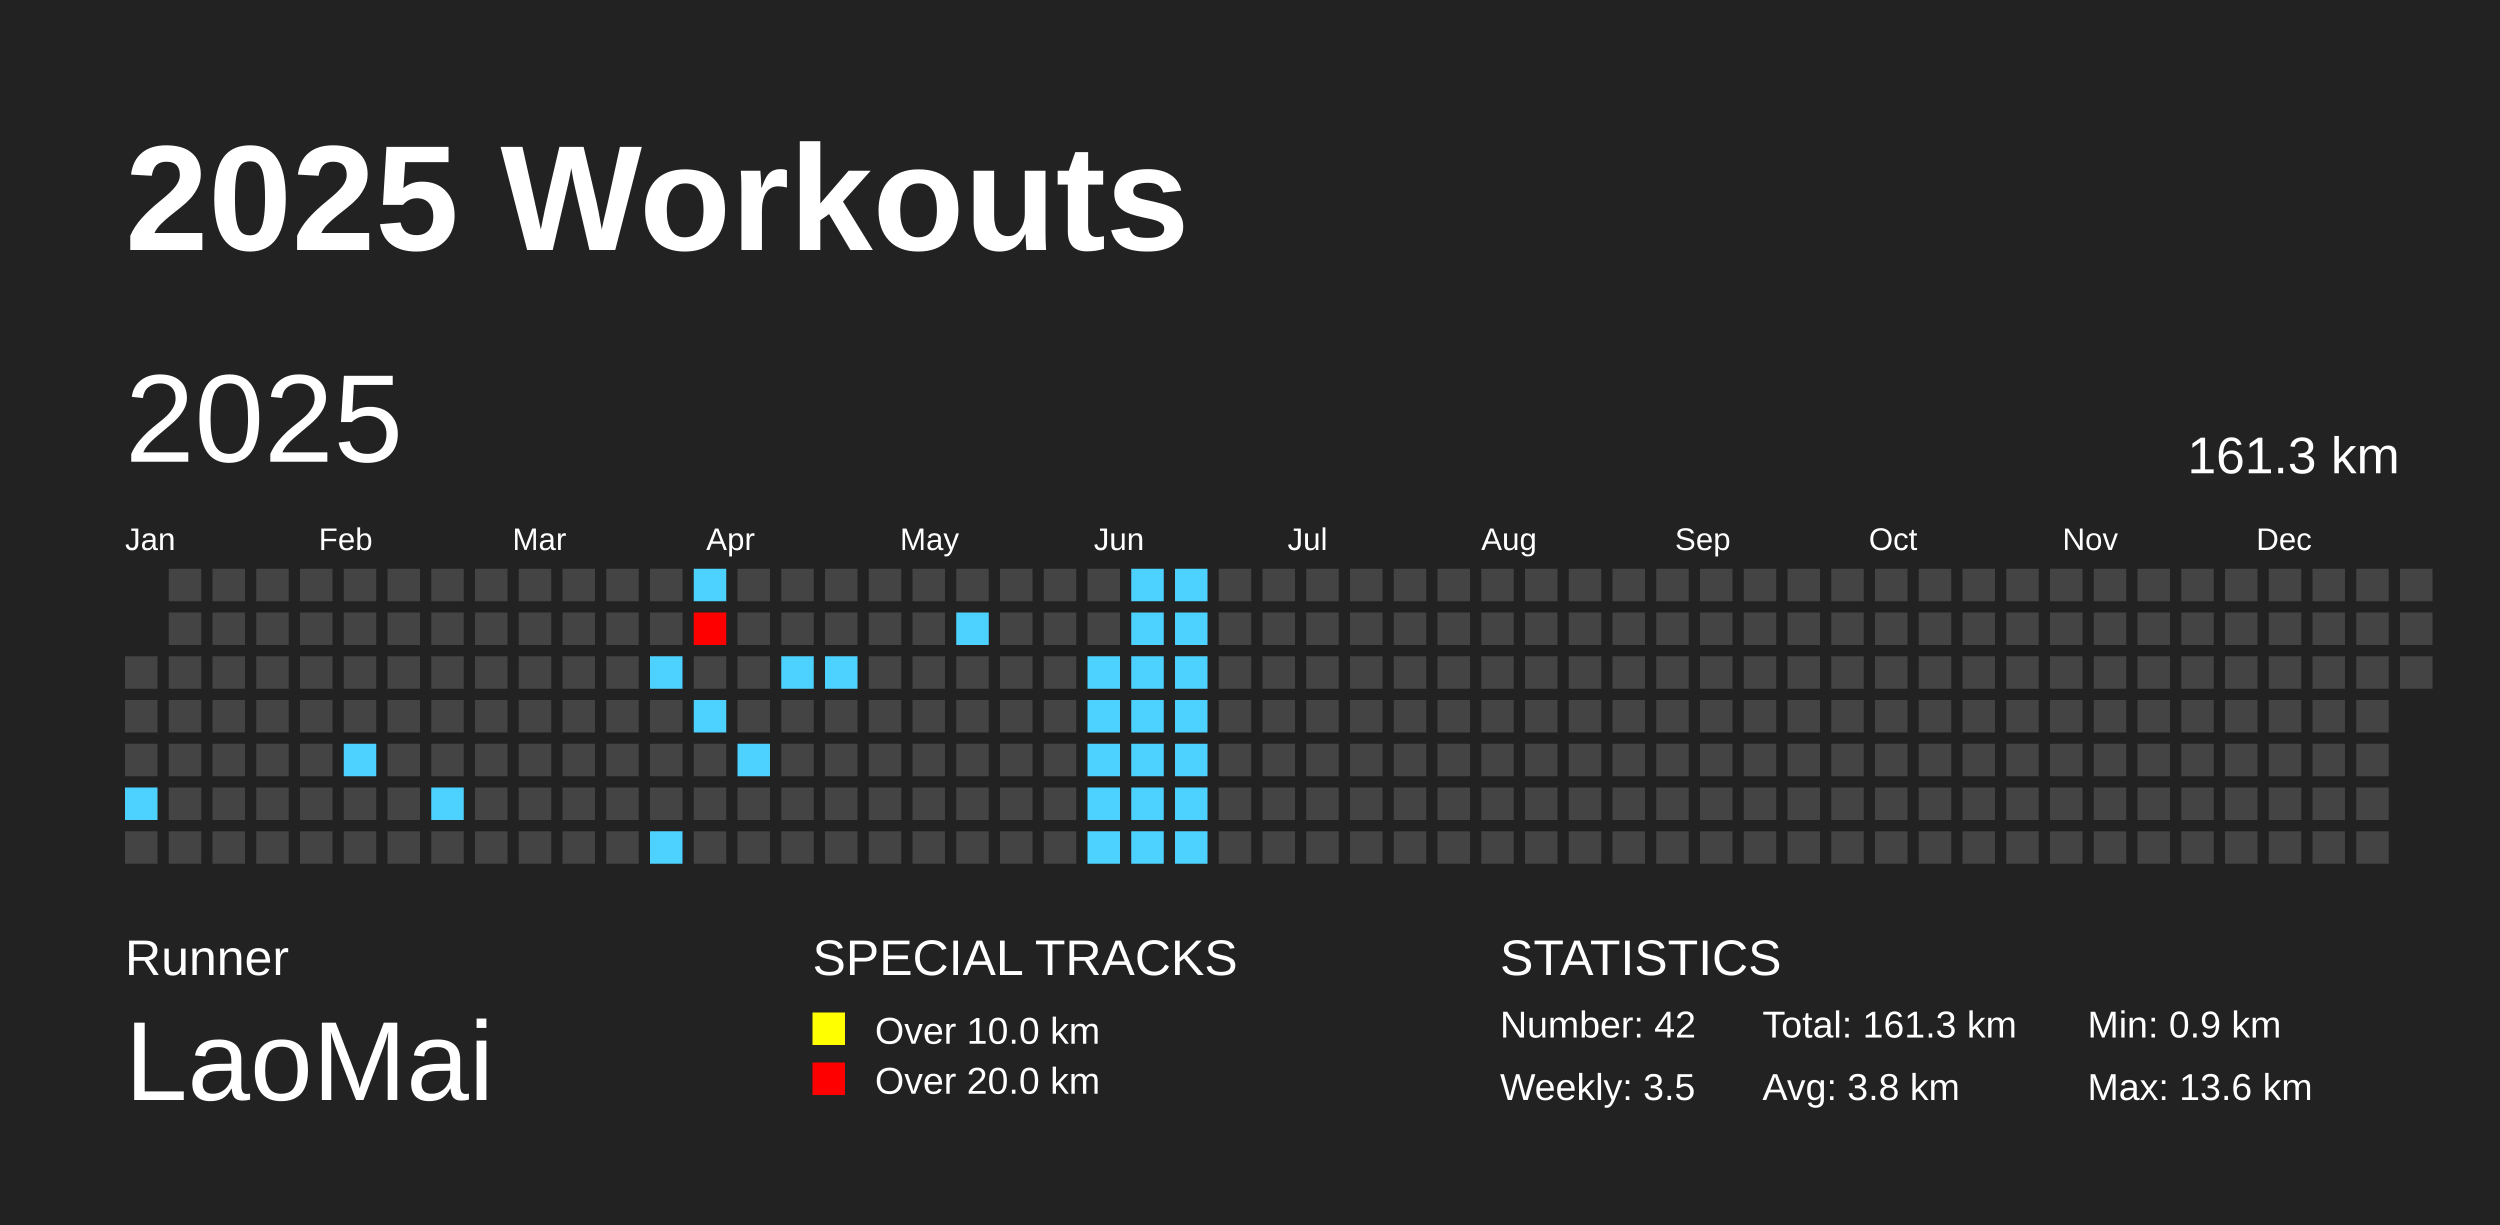
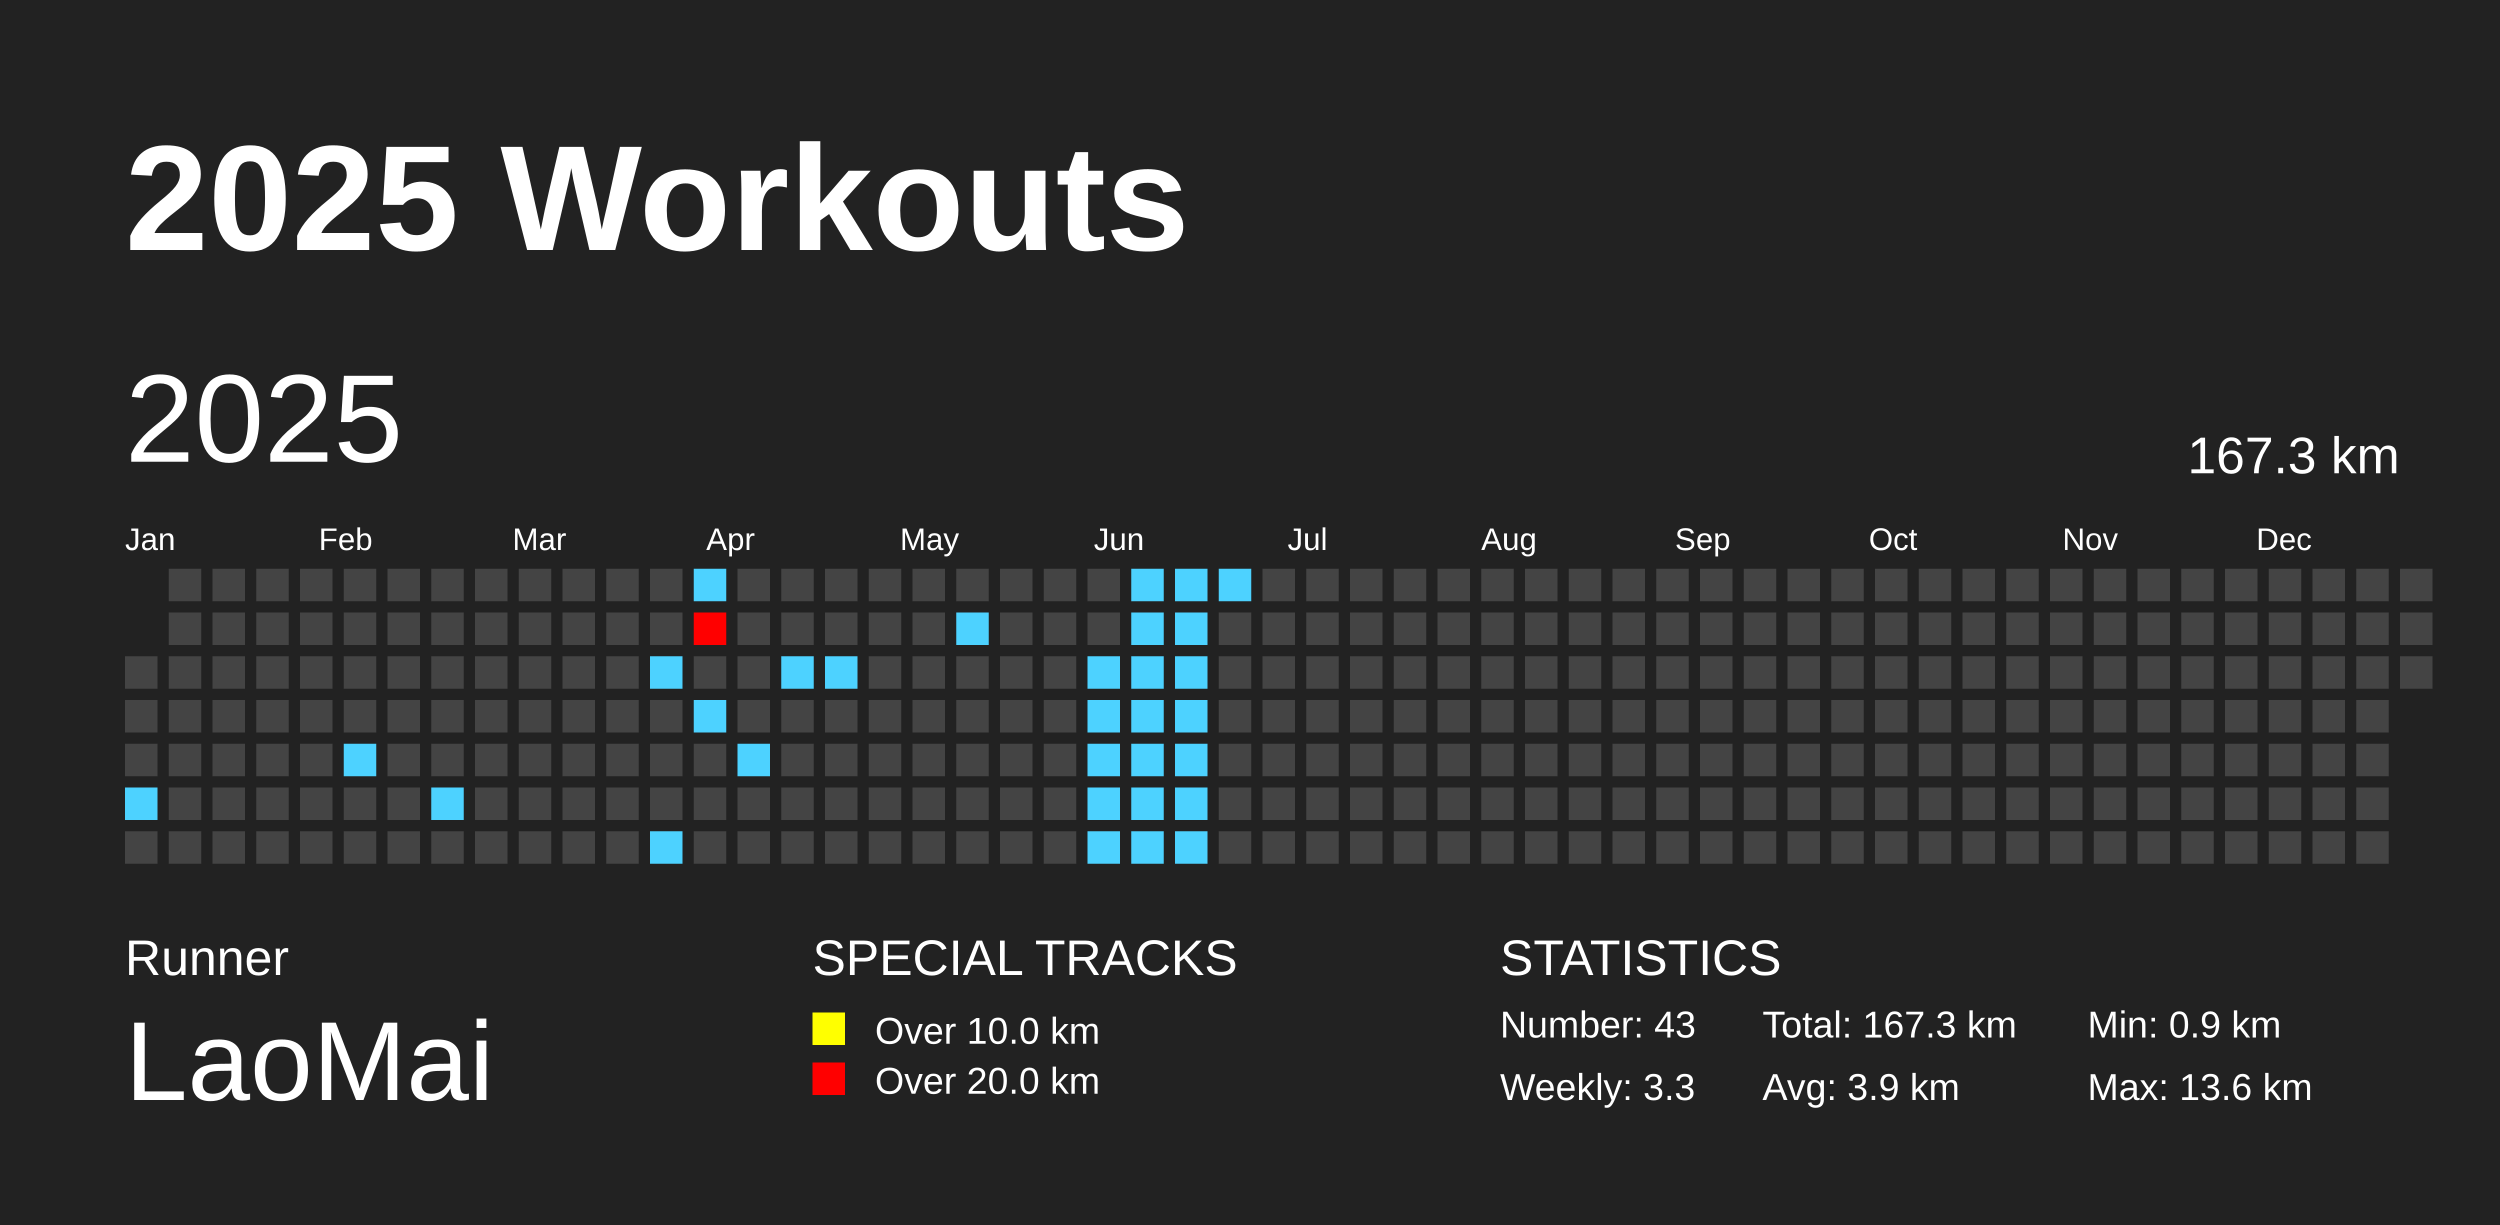
<svg xmlns="http://www.w3.org/2000/svg" baseProfile="full" height="98mm" version="1.1" viewBox="0,0,200,98" width="200mm">
  <defs />
  <rect fill="#222222" height="98" width="200" x="0" y="0" />
  <text fill="#FFFFFF" style="font-size:12px; font-family:Arial; font-weight:bold;" x="10" y="20">2025 Workouts</text>
  <text fill="#FFFFFF" style="font-size:4px; font-family:Arial" x="10" y="78">Runner</text>
  <text fill="#FFFFFF" style="font-size:9px; font-family:Arial" x="10" y="88">LaoMai</text>
  <text fill="#FFFFFF" style="font-size:4px; font-family:Arial" x="65" y="78">SPECIAL TRACKS</text>
  <rect fill="yellow" height="2.6" width="2.6" x="65" y="81" />
  <text fill="#FFFFFF" style="font-size:3px; font-family:Arial" x="70" y="83.5">Over 10.0 km</text>
  <rect fill="red" height="2.6" width="2.6" x="65" y="85" />
  <text fill="#FFFFFF" style="font-size:3px; font-family:Arial" x="70" y="87.5">Over 20.0 km</text>
  <text fill="#FFFFFF" style="font-size:4px; font-family:Arial" x="120" y="78">STATISTICS</text>
-   <text fill="#FFFFFF" style="font-size:3px; font-family:Arial" x="120" y="83">Number: 42</text>
-   <text fill="#FFFFFF" style="font-size:3px; font-family:Arial" x="120" y="88">Weekly: 3.5</text>
-   <text fill="#FFFFFF" style="font-size:3px; font-family:Arial" x="141" y="83">Total: 161.3 km</text>
-   <text fill="#FFFFFF" style="font-size:3px; font-family:Arial" x="141" y="88">Avg: 3.8 km</text>
+   <text fill="#FFFFFF" style="font-size:3px; font-family:Arial" x="120" y="83">Number: 43</text>
+   <text fill="#FFFFFF" style="font-size:3px; font-family:Arial" x="120" y="88">Weekly: 3.3</text>
+   <text fill="#FFFFFF" style="font-size:3px; font-family:Arial" x="141" y="83">Total: 167.3 km</text>
+   <text fill="#FFFFFF" style="font-size:3px; font-family:Arial" x="141" y="88">Avg: 3.9 km</text>
  <text fill="#FFFFFF" style="font-size:3px; font-family:Arial" x="167" y="83">Min: 0.9 km</text>
  <text fill="#FFFFFF" style="font-size:3px; font-family:Arial" x="167" y="88">Max: 13.6 km</text>
  <text dominant-baseline="hanging" fill="#FFFFFF" style="font-size:10.0px; font-family:Arial;" x="10" y="30">2025</text>
-   <text dominant-baseline="hanging" fill="#FFFFFF" style="font-size:4.125px; font-family:Arial;" x="175" y="35">161.3 km</text>
+   <text dominant-baseline="hanging" fill="#FFFFFF" style="font-size:4.125px; font-family:Arial;" x="175" y="35">167.3 km</text>
  <text fill="#FFFFFF" style="font-size:2.5px; font-family:Arial" x="10.0" y="44">Jan</text>
  <text fill="#FFFFFF" style="font-size:2.5px; font-family:Arial" x="25.5" y="44">Feb</text>
  <text fill="#FFFFFF" style="font-size:2.5px; font-family:Arial" x="41.0" y="44">Mar</text>
  <text fill="#FFFFFF" style="font-size:2.5px; font-family:Arial" x="56.5" y="44">Apr</text>
  <text fill="#FFFFFF" style="font-size:2.5px; font-family:Arial" x="72.0" y="44">May</text>
  <text fill="#FFFFFF" style="font-size:2.5px; font-family:Arial" x="87.5" y="44">Jun</text>
  <text fill="#FFFFFF" style="font-size:2.5px; font-family:Arial" x="103.0" y="44">Jul</text>
  <text fill="#FFFFFF" style="font-size:2.5px; font-family:Arial" x="118.5" y="44">Aug</text>
  <text fill="#FFFFFF" style="font-size:2.5px; font-family:Arial" x="134.0" y="44">Sep</text>
  <text fill="#FFFFFF" style="font-size:2.5px; font-family:Arial" x="149.5" y="44">Oct</text>
  <text fill="#FFFFFF" style="font-size:2.5px; font-family:Arial" x="165.0" y="44">Nov</text>
  <text fill="#FFFFFF" style="font-size:2.5px; font-family:Arial" x="180.5" y="44">Dec</text>
  <rect fill="#444444" height="2.6" width="2.6" x="10.0" y="52.5" />
  <rect fill="#444444" height="2.6" width="2.6" x="10.0" y="56.0" />
  <rect fill="#444444" height="2.6" width="2.6" x="10.0" y="59.5" />
  <rect fill="#4DD2FF" height="2.6" width="2.6" x="10.0" y="63.0" />
  <rect fill="#444444" height="2.6" width="2.6" x="10.0" y="66.5" />
  <rect fill="#444444" height="2.6" width="2.6" x="13.5" y="45.5" />
  <rect fill="#444444" height="2.6" width="2.6" x="13.5" y="49.0" />
  <rect fill="#444444" height="2.6" width="2.6" x="13.5" y="52.5" />
  <rect fill="#444444" height="2.6" width="2.6" x="13.5" y="56.0" />
  <rect fill="#444444" height="2.6" width="2.6" x="13.5" y="59.5" />
  <rect fill="#444444" height="2.6" width="2.6" x="13.5" y="63.0" />
  <rect fill="#444444" height="2.6" width="2.6" x="13.5" y="66.5" />
  <rect fill="#444444" height="2.6" width="2.6" x="17.0" y="45.5" />
  <rect fill="#444444" height="2.6" width="2.6" x="17.0" y="49.0" />
  <rect fill="#444444" height="2.6" width="2.6" x="17.0" y="52.5" />
  <rect fill="#444444" height="2.6" width="2.6" x="17.0" y="56.0" />
  <rect fill="#444444" height="2.6" width="2.6" x="17.0" y="59.5" />
  <rect fill="#444444" height="2.6" width="2.6" x="17.0" y="63.0" />
  <rect fill="#444444" height="2.6" width="2.6" x="17.0" y="66.5" />
  <rect fill="#444444" height="2.6" width="2.6" x="20.5" y="45.5" />
  <rect fill="#444444" height="2.6" width="2.6" x="20.5" y="49.0" />
  <rect fill="#444444" height="2.6" width="2.6" x="20.5" y="52.5" />
  <rect fill="#444444" height="2.6" width="2.6" x="20.5" y="56.0" />
  <rect fill="#444444" height="2.6" width="2.6" x="20.5" y="59.5" />
  <rect fill="#444444" height="2.6" width="2.6" x="20.5" y="63.0" />
  <rect fill="#444444" height="2.6" width="2.6" x="20.5" y="66.5" />
  <rect fill="#444444" height="2.6" width="2.6" x="24.0" y="45.5" />
  <rect fill="#444444" height="2.6" width="2.6" x="24.0" y="49.0" />
  <rect fill="#444444" height="2.6" width="2.6" x="24.0" y="52.5" />
  <rect fill="#444444" height="2.6" width="2.6" x="24.0" y="56.0" />
  <rect fill="#444444" height="2.6" width="2.6" x="24.0" y="59.5" />
  <rect fill="#444444" height="2.6" width="2.6" x="24.0" y="63.0" />
  <rect fill="#444444" height="2.6" width="2.6" x="24.0" y="66.5" />
  <rect fill="#444444" height="2.6" width="2.6" x="27.5" y="45.5" />
  <rect fill="#444444" height="2.6" width="2.6" x="27.5" y="49.0" />
  <rect fill="#444444" height="2.6" width="2.6" x="27.5" y="52.5" />
  <rect fill="#444444" height="2.6" width="2.6" x="27.5" y="56.0" />
  <rect fill="#4DD2FF" height="2.6" width="2.6" x="27.5" y="59.5" />
  <rect fill="#444444" height="2.6" width="2.6" x="27.5" y="63.0" />
  <rect fill="#444444" height="2.6" width="2.6" x="27.5" y="66.5" />
  <rect fill="#444444" height="2.6" width="2.6" x="31.0" y="45.5" />
  <rect fill="#444444" height="2.6" width="2.6" x="31.0" y="49.0" />
  <rect fill="#444444" height="2.6" width="2.6" x="31.0" y="52.5" />
  <rect fill="#444444" height="2.6" width="2.6" x="31.0" y="56.0" />
  <rect fill="#444444" height="2.6" width="2.6" x="31.0" y="59.5" />
  <rect fill="#444444" height="2.6" width="2.6" x="31.0" y="63.0" />
  <rect fill="#444444" height="2.6" width="2.6" x="31.0" y="66.5" />
  <rect fill="#444444" height="2.6" width="2.6" x="34.5" y="45.5" />
  <rect fill="#444444" height="2.6" width="2.6" x="34.5" y="49.0" />
  <rect fill="#444444" height="2.6" width="2.6" x="34.5" y="52.5" />
  <rect fill="#444444" height="2.6" width="2.6" x="34.5" y="56.0" />
  <rect fill="#444444" height="2.6" width="2.6" x="34.5" y="59.5" />
  <rect fill="#4DD2FF" height="2.6" width="2.6" x="34.5" y="63.0" />
  <rect fill="#444444" height="2.6" width="2.6" x="34.5" y="66.5" />
  <rect fill="#444444" height="2.6" width="2.6" x="38.0" y="45.5" />
  <rect fill="#444444" height="2.6" width="2.6" x="38.0" y="49.0" />
  <rect fill="#444444" height="2.6" width="2.6" x="38.0" y="52.5" />
  <rect fill="#444444" height="2.6" width="2.6" x="38.0" y="56.0" />
  <rect fill="#444444" height="2.6" width="2.6" x="38.0" y="59.5" />
  <rect fill="#444444" height="2.6" width="2.6" x="38.0" y="63.0" />
  <rect fill="#444444" height="2.6" width="2.6" x="38.0" y="66.5" />
  <rect fill="#444444" height="2.6" width="2.6" x="41.5" y="45.5" />
  <rect fill="#444444" height="2.6" width="2.6" x="41.5" y="49.0" />
  <rect fill="#444444" height="2.6" width="2.6" x="41.5" y="52.5" />
  <rect fill="#444444" height="2.6" width="2.6" x="41.5" y="56.0" />
  <rect fill="#444444" height="2.6" width="2.6" x="41.5" y="59.5" />
  <rect fill="#444444" height="2.6" width="2.6" x="41.5" y="63.0" />
  <rect fill="#444444" height="2.6" width="2.6" x="41.5" y="66.5" />
  <rect fill="#444444" height="2.6" width="2.6" x="45.0" y="45.5" />
  <rect fill="#444444" height="2.6" width="2.6" x="45.0" y="49.0" />
  <rect fill="#444444" height="2.6" width="2.6" x="45.0" y="52.5" />
  <rect fill="#444444" height="2.6" width="2.6" x="45.0" y="56.0" />
  <rect fill="#444444" height="2.6" width="2.6" x="45.0" y="59.5" />
  <rect fill="#444444" height="2.6" width="2.6" x="45.0" y="63.0" />
  <rect fill="#444444" height="2.6" width="2.6" x="45.0" y="66.5" />
  <rect fill="#444444" height="2.6" width="2.6" x="48.5" y="45.5" />
  <rect fill="#444444" height="2.6" width="2.6" x="48.5" y="49.0" />
  <rect fill="#444444" height="2.6" width="2.6" x="48.5" y="52.5" />
  <rect fill="#444444" height="2.6" width="2.6" x="48.5" y="56.0" />
  <rect fill="#444444" height="2.6" width="2.6" x="48.5" y="59.5" />
  <rect fill="#444444" height="2.6" width="2.6" x="48.5" y="63.0" />
  <rect fill="#444444" height="2.6" width="2.6" x="48.5" y="66.5" />
  <rect fill="#444444" height="2.6" width="2.6" x="52.0" y="45.5" />
  <rect fill="#444444" height="2.6" width="2.6" x="52.0" y="49.0" />
  <rect fill="#4DD2FF" height="2.6" width="2.6" x="52.0" y="52.5" />
  <rect fill="#444444" height="2.6" width="2.6" x="52.0" y="56.0" />
  <rect fill="#444444" height="2.6" width="2.6" x="52.0" y="59.5" />
  <rect fill="#444444" height="2.6" width="2.6" x="52.0" y="63.0" />
  <rect fill="#4DD2FF" height="2.6" width="2.6" x="52.0" y="66.5" />
  <rect fill="#4DD2FF" height="2.6" width="2.6" x="55.5" y="45.5" />
  <rect fill="red" height="2.6" width="2.6" x="55.5" y="49.0" />
  <rect fill="#444444" height="2.6" width="2.6" x="55.5" y="52.5" />
  <rect fill="#4DD2FF" height="2.6" width="2.6" x="55.5" y="56.0" />
  <rect fill="#444444" height="2.6" width="2.6" x="55.5" y="59.5" />
  <rect fill="#444444" height="2.6" width="2.6" x="55.5" y="63.0" />
  <rect fill="#444444" height="2.6" width="2.6" x="55.5" y="66.5" />
  <rect fill="#444444" height="2.6" width="2.6" x="59.0" y="45.5" />
  <rect fill="#444444" height="2.6" width="2.6" x="59.0" y="49.0" />
  <rect fill="#444444" height="2.6" width="2.6" x="59.0" y="52.5" />
  <rect fill="#444444" height="2.6" width="2.6" x="59.0" y="56.0" />
  <rect fill="#4DD2FF" height="2.6" width="2.6" x="59.0" y="59.5" />
  <rect fill="#444444" height="2.6" width="2.6" x="59.0" y="63.0" />
  <rect fill="#444444" height="2.6" width="2.6" x="59.0" y="66.5" />
  <rect fill="#444444" height="2.6" width="2.6" x="62.5" y="45.5" />
  <rect fill="#444444" height="2.6" width="2.6" x="62.5" y="49.0" />
  <rect fill="#4DD2FF" height="2.6" width="2.6" x="62.5" y="52.5" />
  <rect fill="#444444" height="2.6" width="2.6" x="62.5" y="56.0" />
  <rect fill="#444444" height="2.6" width="2.6" x="62.5" y="59.5" />
  <rect fill="#444444" height="2.6" width="2.6" x="62.5" y="63.0" />
  <rect fill="#444444" height="2.6" width="2.6" x="62.5" y="66.5" />
  <rect fill="#444444" height="2.6" width="2.6" x="66.0" y="45.5" />
  <rect fill="#444444" height="2.6" width="2.6" x="66.0" y="49.0" />
  <rect fill="#4DD2FF" height="2.6" width="2.6" x="66.0" y="52.5" />
  <rect fill="#444444" height="2.6" width="2.6" x="66.0" y="56.0" />
  <rect fill="#444444" height="2.6" width="2.6" x="66.0" y="59.5" />
  <rect fill="#444444" height="2.6" width="2.6" x="66.0" y="63.0" />
  <rect fill="#444444" height="2.6" width="2.6" x="66.0" y="66.5" />
  <rect fill="#444444" height="2.6" width="2.6" x="69.5" y="45.5" />
  <rect fill="#444444" height="2.6" width="2.6" x="69.5" y="49.0" />
  <rect fill="#444444" height="2.6" width="2.6" x="69.5" y="52.5" />
  <rect fill="#444444" height="2.6" width="2.6" x="69.5" y="56.0" />
  <rect fill="#444444" height="2.6" width="2.6" x="69.5" y="59.5" />
  <rect fill="#444444" height="2.6" width="2.6" x="69.5" y="63.0" />
  <rect fill="#444444" height="2.6" width="2.6" x="69.5" y="66.5" />
  <rect fill="#444444" height="2.6" width="2.6" x="73.0" y="45.5" />
  <rect fill="#444444" height="2.6" width="2.6" x="73.0" y="49.0" />
  <rect fill="#444444" height="2.6" width="2.6" x="73.0" y="52.5" />
  <rect fill="#444444" height="2.6" width="2.6" x="73.0" y="56.0" />
  <rect fill="#444444" height="2.6" width="2.6" x="73.0" y="59.5" />
  <rect fill="#444444" height="2.6" width="2.6" x="73.0" y="63.0" />
  <rect fill="#444444" height="2.6" width="2.6" x="73.0" y="66.5" />
  <rect fill="#444444" height="2.6" width="2.6" x="76.5" y="45.5" />
  <rect fill="#4DD2FF" height="2.6" width="2.6" x="76.5" y="49.0" />
  <rect fill="#444444" height="2.6" width="2.6" x="76.5" y="52.5" />
  <rect fill="#444444" height="2.6" width="2.6" x="76.5" y="56.0" />
  <rect fill="#444444" height="2.6" width="2.6" x="76.5" y="59.5" />
  <rect fill="#444444" height="2.6" width="2.6" x="76.5" y="63.0" />
  <rect fill="#444444" height="2.6" width="2.6" x="76.5" y="66.5" />
  <rect fill="#444444" height="2.6" width="2.6" x="80.0" y="45.5" />
  <rect fill="#444444" height="2.6" width="2.6" x="80.0" y="49.0" />
  <rect fill="#444444" height="2.6" width="2.6" x="80.0" y="52.5" />
  <rect fill="#444444" height="2.6" width="2.6" x="80.0" y="56.0" />
  <rect fill="#444444" height="2.6" width="2.6" x="80.0" y="59.5" />
  <rect fill="#444444" height="2.6" width="2.6" x="80.0" y="63.0" />
  <rect fill="#444444" height="2.6" width="2.6" x="80.0" y="66.5" />
  <rect fill="#444444" height="2.6" width="2.6" x="83.5" y="45.5" />
  <rect fill="#444444" height="2.6" width="2.6" x="83.5" y="49.0" />
  <rect fill="#444444" height="2.6" width="2.6" x="83.5" y="52.5" />
  <rect fill="#444444" height="2.6" width="2.6" x="83.5" y="56.0" />
  <rect fill="#444444" height="2.6" width="2.6" x="83.5" y="59.5" />
  <rect fill="#444444" height="2.6" width="2.6" x="83.5" y="63.0" />
  <rect fill="#444444" height="2.6" width="2.6" x="83.5" y="66.5" />
  <rect fill="#444444" height="2.6" width="2.6" x="87.0" y="45.5" />
  <rect fill="#444444" height="2.6" width="2.6" x="87.0" y="49.0" />
  <rect fill="#4DD2FF" height="2.6" width="2.6" x="87.0" y="52.5" />
  <rect fill="#4DD2FF" height="2.6" width="2.6" x="87.0" y="56.0" />
  <rect fill="#4DD2FF" height="2.6" width="2.6" x="87.0" y="59.5" />
  <rect fill="#4DD2FF" height="2.6" width="2.6" x="87.0" y="63.0" />
  <rect fill="#4DD2FF" height="2.6" width="2.6" x="87.0" y="66.5" />
  <rect fill="#4DD2FF" height="2.6" width="2.6" x="90.5" y="45.5" />
  <rect fill="#4DD2FF" height="2.6" width="2.6" x="90.5" y="49.0" />
  <rect fill="#4DD2FF" height="2.6" width="2.6" x="90.5" y="52.5" />
  <rect fill="#4DD2FF" height="2.6" width="2.6" x="90.5" y="56.0" />
  <rect fill="#4DD2FF" height="2.6" width="2.6" x="90.5" y="59.5" />
  <rect fill="#4DD2FF" height="2.6" width="2.6" x="90.5" y="63.0" />
  <rect fill="#4DD2FF" height="2.6" width="2.6" x="90.5" y="66.5" />
  <rect fill="#4DD2FF" height="2.6" width="2.6" x="94.0" y="45.5" />
  <rect fill="#4DD2FF" height="2.6" width="2.6" x="94.0" y="49.0" />
  <rect fill="#4DD2FF" height="2.6" width="2.6" x="94.0" y="52.5" />
  <rect fill="#4DD2FF" height="2.6" width="2.6" x="94.0" y="56.0" />
  <rect fill="#4DD2FF" height="2.6" width="2.6" x="94.0" y="59.5" />
  <rect fill="#4DD2FF" height="2.6" width="2.6" x="94.0" y="63.0" />
  <rect fill="#4DD2FF" height="2.6" width="2.6" x="94.0" y="66.5" />
-   <rect fill="#444444" height="2.6" width="2.6" x="97.5" y="45.5" />
+   <rect fill="#4DD2FF" height="2.6" width="2.6" x="97.5" y="45.5" />
  <rect fill="#444444" height="2.6" width="2.6" x="97.5" y="49.0" />
  <rect fill="#444444" height="2.6" width="2.6" x="97.5" y="52.5" />
  <rect fill="#444444" height="2.6" width="2.6" x="97.5" y="56.0" />
  <rect fill="#444444" height="2.6" width="2.6" x="97.5" y="59.5" />
  <rect fill="#444444" height="2.6" width="2.6" x="97.5" y="63.0" />
  <rect fill="#444444" height="2.6" width="2.6" x="97.5" y="66.5" />
  <rect fill="#444444" height="2.6" width="2.6" x="101.0" y="45.5" />
  <rect fill="#444444" height="2.6" width="2.6" x="101.0" y="49.0" />
  <rect fill="#444444" height="2.6" width="2.6" x="101.0" y="52.5" />
  <rect fill="#444444" height="2.6" width="2.6" x="101.0" y="56.0" />
  <rect fill="#444444" height="2.6" width="2.6" x="101.0" y="59.5" />
  <rect fill="#444444" height="2.6" width="2.6" x="101.0" y="63.0" />
  <rect fill="#444444" height="2.6" width="2.6" x="101.0" y="66.5" />
  <rect fill="#444444" height="2.6" width="2.6" x="104.5" y="45.5" />
  <rect fill="#444444" height="2.6" width="2.6" x="104.5" y="49.0" />
  <rect fill="#444444" height="2.6" width="2.6" x="104.5" y="52.5" />
  <rect fill="#444444" height="2.6" width="2.6" x="104.5" y="56.0" />
  <rect fill="#444444" height="2.6" width="2.6" x="104.5" y="59.5" />
  <rect fill="#444444" height="2.6" width="2.6" x="104.5" y="63.0" />
  <rect fill="#444444" height="2.6" width="2.6" x="104.5" y="66.5" />
  <rect fill="#444444" height="2.6" width="2.6" x="108.0" y="45.5" />
  <rect fill="#444444" height="2.6" width="2.6" x="108.0" y="49.0" />
  <rect fill="#444444" height="2.6" width="2.6" x="108.0" y="52.5" />
  <rect fill="#444444" height="2.6" width="2.6" x="108.0" y="56.0" />
  <rect fill="#444444" height="2.6" width="2.6" x="108.0" y="59.5" />
  <rect fill="#444444" height="2.6" width="2.6" x="108.0" y="63.0" />
  <rect fill="#444444" height="2.6" width="2.6" x="108.0" y="66.5" />
  <rect fill="#444444" height="2.6" width="2.6" x="111.5" y="45.5" />
  <rect fill="#444444" height="2.6" width="2.6" x="111.5" y="49.0" />
  <rect fill="#444444" height="2.6" width="2.6" x="111.5" y="52.5" />
  <rect fill="#444444" height="2.6" width="2.6" x="111.5" y="56.0" />
  <rect fill="#444444" height="2.6" width="2.6" x="111.5" y="59.5" />
  <rect fill="#444444" height="2.6" width="2.6" x="111.5" y="63.0" />
  <rect fill="#444444" height="2.6" width="2.6" x="111.5" y="66.5" />
  <rect fill="#444444" height="2.6" width="2.6" x="115.0" y="45.5" />
  <rect fill="#444444" height="2.6" width="2.6" x="115.0" y="49.0" />
  <rect fill="#444444" height="2.6" width="2.6" x="115.0" y="52.5" />
  <rect fill="#444444" height="2.6" width="2.6" x="115.0" y="56.0" />
  <rect fill="#444444" height="2.6" width="2.6" x="115.0" y="59.5" />
  <rect fill="#444444" height="2.6" width="2.6" x="115.0" y="63.0" />
  <rect fill="#444444" height="2.6" width="2.6" x="115.0" y="66.5" />
  <rect fill="#444444" height="2.6" width="2.6" x="118.5" y="45.5" />
  <rect fill="#444444" height="2.6" width="2.6" x="118.5" y="49.0" />
  <rect fill="#444444" height="2.6" width="2.6" x="118.5" y="52.5" />
  <rect fill="#444444" height="2.6" width="2.6" x="118.5" y="56.0" />
  <rect fill="#444444" height="2.6" width="2.6" x="118.5" y="59.5" />
  <rect fill="#444444" height="2.6" width="2.6" x="118.5" y="63.0" />
  <rect fill="#444444" height="2.6" width="2.6" x="118.5" y="66.5" />
  <rect fill="#444444" height="2.6" width="2.6" x="122.0" y="45.5" />
  <rect fill="#444444" height="2.6" width="2.6" x="122.0" y="49.0" />
  <rect fill="#444444" height="2.6" width="2.6" x="122.0" y="52.5" />
  <rect fill="#444444" height="2.6" width="2.6" x="122.0" y="56.0" />
  <rect fill="#444444" height="2.6" width="2.6" x="122.0" y="59.5" />
  <rect fill="#444444" height="2.6" width="2.6" x="122.0" y="63.0" />
  <rect fill="#444444" height="2.6" width="2.6" x="122.0" y="66.5" />
  <rect fill="#444444" height="2.6" width="2.6" x="125.5" y="45.5" />
  <rect fill="#444444" height="2.6" width="2.6" x="125.5" y="49.0" />
  <rect fill="#444444" height="2.6" width="2.6" x="125.5" y="52.5" />
  <rect fill="#444444" height="2.6" width="2.6" x="125.5" y="56.0" />
  <rect fill="#444444" height="2.6" width="2.6" x="125.5" y="59.5" />
  <rect fill="#444444" height="2.6" width="2.6" x="125.5" y="63.0" />
  <rect fill="#444444" height="2.6" width="2.6" x="125.5" y="66.5" />
  <rect fill="#444444" height="2.6" width="2.6" x="129.0" y="45.5" />
  <rect fill="#444444" height="2.6" width="2.6" x="129.0" y="49.0" />
  <rect fill="#444444" height="2.6" width="2.6" x="129.0" y="52.5" />
  <rect fill="#444444" height="2.6" width="2.6" x="129.0" y="56.0" />
  <rect fill="#444444" height="2.6" width="2.6" x="129.0" y="59.5" />
  <rect fill="#444444" height="2.6" width="2.6" x="129.0" y="63.0" />
  <rect fill="#444444" height="2.6" width="2.6" x="129.0" y="66.5" />
  <rect fill="#444444" height="2.6" width="2.6" x="132.5" y="45.5" />
  <rect fill="#444444" height="2.6" width="2.6" x="132.5" y="49.0" />
  <rect fill="#444444" height="2.6" width="2.6" x="132.5" y="52.5" />
  <rect fill="#444444" height="2.6" width="2.6" x="132.5" y="56.0" />
  <rect fill="#444444" height="2.6" width="2.6" x="132.5" y="59.5" />
  <rect fill="#444444" height="2.6" width="2.6" x="132.5" y="63.0" />
  <rect fill="#444444" height="2.6" width="2.6" x="132.5" y="66.5" />
  <rect fill="#444444" height="2.6" width="2.6" x="136.0" y="45.5" />
  <rect fill="#444444" height="2.6" width="2.6" x="136.0" y="49.0" />
  <rect fill="#444444" height="2.6" width="2.6" x="136.0" y="52.5" />
  <rect fill="#444444" height="2.6" width="2.6" x="136.0" y="56.0" />
  <rect fill="#444444" height="2.6" width="2.6" x="136.0" y="59.5" />
  <rect fill="#444444" height="2.6" width="2.6" x="136.0" y="63.0" />
  <rect fill="#444444" height="2.6" width="2.6" x="136.0" y="66.5" />
  <rect fill="#444444" height="2.6" width="2.6" x="139.5" y="45.5" />
  <rect fill="#444444" height="2.6" width="2.6" x="139.5" y="49.0" />
  <rect fill="#444444" height="2.6" width="2.6" x="139.5" y="52.5" />
  <rect fill="#444444" height="2.6" width="2.6" x="139.5" y="56.0" />
  <rect fill="#444444" height="2.6" width="2.6" x="139.5" y="59.5" />
  <rect fill="#444444" height="2.6" width="2.6" x="139.5" y="63.0" />
  <rect fill="#444444" height="2.6" width="2.6" x="139.5" y="66.5" />
  <rect fill="#444444" height="2.6" width="2.6" x="143.0" y="45.5" />
  <rect fill="#444444" height="2.6" width="2.6" x="143.0" y="49.0" />
  <rect fill="#444444" height="2.6" width="2.6" x="143.0" y="52.5" />
  <rect fill="#444444" height="2.6" width="2.6" x="143.0" y="56.0" />
  <rect fill="#444444" height="2.6" width="2.6" x="143.0" y="59.5" />
  <rect fill="#444444" height="2.6" width="2.6" x="143.0" y="63.0" />
  <rect fill="#444444" height="2.6" width="2.6" x="143.0" y="66.5" />
  <rect fill="#444444" height="2.6" width="2.6" x="146.5" y="45.5" />
  <rect fill="#444444" height="2.6" width="2.6" x="146.5" y="49.0" />
  <rect fill="#444444" height="2.6" width="2.6" x="146.5" y="52.5" />
  <rect fill="#444444" height="2.6" width="2.6" x="146.5" y="56.0" />
  <rect fill="#444444" height="2.6" width="2.6" x="146.5" y="59.5" />
  <rect fill="#444444" height="2.6" width="2.6" x="146.5" y="63.0" />
  <rect fill="#444444" height="2.6" width="2.6" x="146.5" y="66.5" />
  <rect fill="#444444" height="2.6" width="2.6" x="150.0" y="45.5" />
  <rect fill="#444444" height="2.6" width="2.6" x="150.0" y="49.0" />
  <rect fill="#444444" height="2.6" width="2.6" x="150.0" y="52.5" />
  <rect fill="#444444" height="2.6" width="2.6" x="150.0" y="56.0" />
  <rect fill="#444444" height="2.6" width="2.6" x="150.0" y="59.5" />
  <rect fill="#444444" height="2.6" width="2.6" x="150.0" y="63.0" />
  <rect fill="#444444" height="2.6" width="2.6" x="150.0" y="66.5" />
  <rect fill="#444444" height="2.6" width="2.6" x="153.5" y="45.5" />
  <rect fill="#444444" height="2.6" width="2.6" x="153.5" y="49.0" />
  <rect fill="#444444" height="2.6" width="2.6" x="153.5" y="52.5" />
  <rect fill="#444444" height="2.6" width="2.6" x="153.5" y="56.0" />
  <rect fill="#444444" height="2.6" width="2.6" x="153.5" y="59.5" />
  <rect fill="#444444" height="2.6" width="2.6" x="153.5" y="63.0" />
  <rect fill="#444444" height="2.6" width="2.6" x="153.5" y="66.5" />
  <rect fill="#444444" height="2.6" width="2.6" x="157.0" y="45.5" />
  <rect fill="#444444" height="2.6" width="2.6" x="157.0" y="49.0" />
  <rect fill="#444444" height="2.6" width="2.6" x="157.0" y="52.5" />
  <rect fill="#444444" height="2.6" width="2.6" x="157.0" y="56.0" />
  <rect fill="#444444" height="2.6" width="2.6" x="157.0" y="59.5" />
  <rect fill="#444444" height="2.6" width="2.6" x="157.0" y="63.0" />
  <rect fill="#444444" height="2.6" width="2.6" x="157.0" y="66.5" />
  <rect fill="#444444" height="2.6" width="2.6" x="160.5" y="45.5" />
  <rect fill="#444444" height="2.6" width="2.6" x="160.5" y="49.0" />
  <rect fill="#444444" height="2.6" width="2.6" x="160.5" y="52.5" />
  <rect fill="#444444" height="2.6" width="2.6" x="160.5" y="56.0" />
  <rect fill="#444444" height="2.6" width="2.6" x="160.5" y="59.5" />
  <rect fill="#444444" height="2.6" width="2.6" x="160.5" y="63.0" />
  <rect fill="#444444" height="2.6" width="2.6" x="160.5" y="66.5" />
  <rect fill="#444444" height="2.6" width="2.6" x="164.0" y="45.5" />
  <rect fill="#444444" height="2.6" width="2.6" x="164.0" y="49.0" />
  <rect fill="#444444" height="2.6" width="2.6" x="164.0" y="52.5" />
  <rect fill="#444444" height="2.6" width="2.6" x="164.0" y="56.0" />
  <rect fill="#444444" height="2.6" width="2.6" x="164.0" y="59.5" />
  <rect fill="#444444" height="2.6" width="2.6" x="164.0" y="63.0" />
  <rect fill="#444444" height="2.6" width="2.6" x="164.0" y="66.5" />
  <rect fill="#444444" height="2.6" width="2.6" x="167.5" y="45.5" />
  <rect fill="#444444" height="2.6" width="2.6" x="167.5" y="49.0" />
  <rect fill="#444444" height="2.6" width="2.6" x="167.5" y="52.5" />
  <rect fill="#444444" height="2.6" width="2.6" x="167.5" y="56.0" />
  <rect fill="#444444" height="2.6" width="2.6" x="167.5" y="59.5" />
  <rect fill="#444444" height="2.6" width="2.6" x="167.5" y="63.0" />
  <rect fill="#444444" height="2.6" width="2.6" x="167.5" y="66.5" />
  <rect fill="#444444" height="2.6" width="2.6" x="171.0" y="45.5" />
  <rect fill="#444444" height="2.6" width="2.6" x="171.0" y="49.0" />
  <rect fill="#444444" height="2.6" width="2.6" x="171.0" y="52.5" />
  <rect fill="#444444" height="2.6" width="2.6" x="171.0" y="56.0" />
  <rect fill="#444444" height="2.6" width="2.6" x="171.0" y="59.5" />
  <rect fill="#444444" height="2.6" width="2.6" x="171.0" y="63.0" />
  <rect fill="#444444" height="2.6" width="2.6" x="171.0" y="66.5" />
  <rect fill="#444444" height="2.6" width="2.6" x="174.5" y="45.5" />
  <rect fill="#444444" height="2.6" width="2.6" x="174.5" y="49.0" />
  <rect fill="#444444" height="2.6" width="2.6" x="174.5" y="52.5" />
  <rect fill="#444444" height="2.6" width="2.6" x="174.5" y="56.0" />
  <rect fill="#444444" height="2.6" width="2.6" x="174.5" y="59.5" />
  <rect fill="#444444" height="2.6" width="2.6" x="174.5" y="63.0" />
  <rect fill="#444444" height="2.6" width="2.6" x="174.5" y="66.5" />
  <rect fill="#444444" height="2.6" width="2.6" x="178.0" y="45.5" />
  <rect fill="#444444" height="2.6" width="2.6" x="178.0" y="49.0" />
  <rect fill="#444444" height="2.6" width="2.6" x="178.0" y="52.5" />
  <rect fill="#444444" height="2.6" width="2.6" x="178.0" y="56.0" />
  <rect fill="#444444" height="2.6" width="2.6" x="178.0" y="59.5" />
  <rect fill="#444444" height="2.6" width="2.6" x="178.0" y="63.0" />
  <rect fill="#444444" height="2.6" width="2.6" x="178.0" y="66.5" />
  <rect fill="#444444" height="2.6" width="2.6" x="181.5" y="45.5" />
  <rect fill="#444444" height="2.6" width="2.6" x="181.5" y="49.0" />
  <rect fill="#444444" height="2.6" width="2.6" x="181.5" y="52.5" />
  <rect fill="#444444" height="2.6" width="2.6" x="181.5" y="56.0" />
  <rect fill="#444444" height="2.6" width="2.6" x="181.5" y="59.5" />
  <rect fill="#444444" height="2.6" width="2.6" x="181.5" y="63.0" />
  <rect fill="#444444" height="2.6" width="2.6" x="181.5" y="66.5" />
  <rect fill="#444444" height="2.6" width="2.6" x="185.0" y="45.5" />
  <rect fill="#444444" height="2.6" width="2.6" x="185.0" y="49.0" />
  <rect fill="#444444" height="2.6" width="2.6" x="185.0" y="52.5" />
  <rect fill="#444444" height="2.6" width="2.6" x="185.0" y="56.0" />
  <rect fill="#444444" height="2.6" width="2.6" x="185.0" y="59.5" />
  <rect fill="#444444" height="2.6" width="2.6" x="185.0" y="63.0" />
  <rect fill="#444444" height="2.6" width="2.6" x="185.0" y="66.5" />
  <rect fill="#444444" height="2.6" width="2.6" x="188.5" y="45.5" />
  <rect fill="#444444" height="2.6" width="2.6" x="188.5" y="49.0" />
  <rect fill="#444444" height="2.6" width="2.6" x="188.5" y="52.5" />
  <rect fill="#444444" height="2.6" width="2.6" x="188.5" y="56.0" />
  <rect fill="#444444" height="2.6" width="2.6" x="188.5" y="59.5" />
  <rect fill="#444444" height="2.6" width="2.6" x="188.5" y="63.0" />
  <rect fill="#444444" height="2.6" width="2.6" x="188.5" y="66.5" />
  <rect fill="#444444" height="2.6" width="2.6" x="192.0" y="45.5" />
  <rect fill="#444444" height="2.6" width="2.6" x="192.0" y="49.0" />
  <rect fill="#444444" height="2.6" width="2.6" x="192.0" y="52.5" />
</svg>
